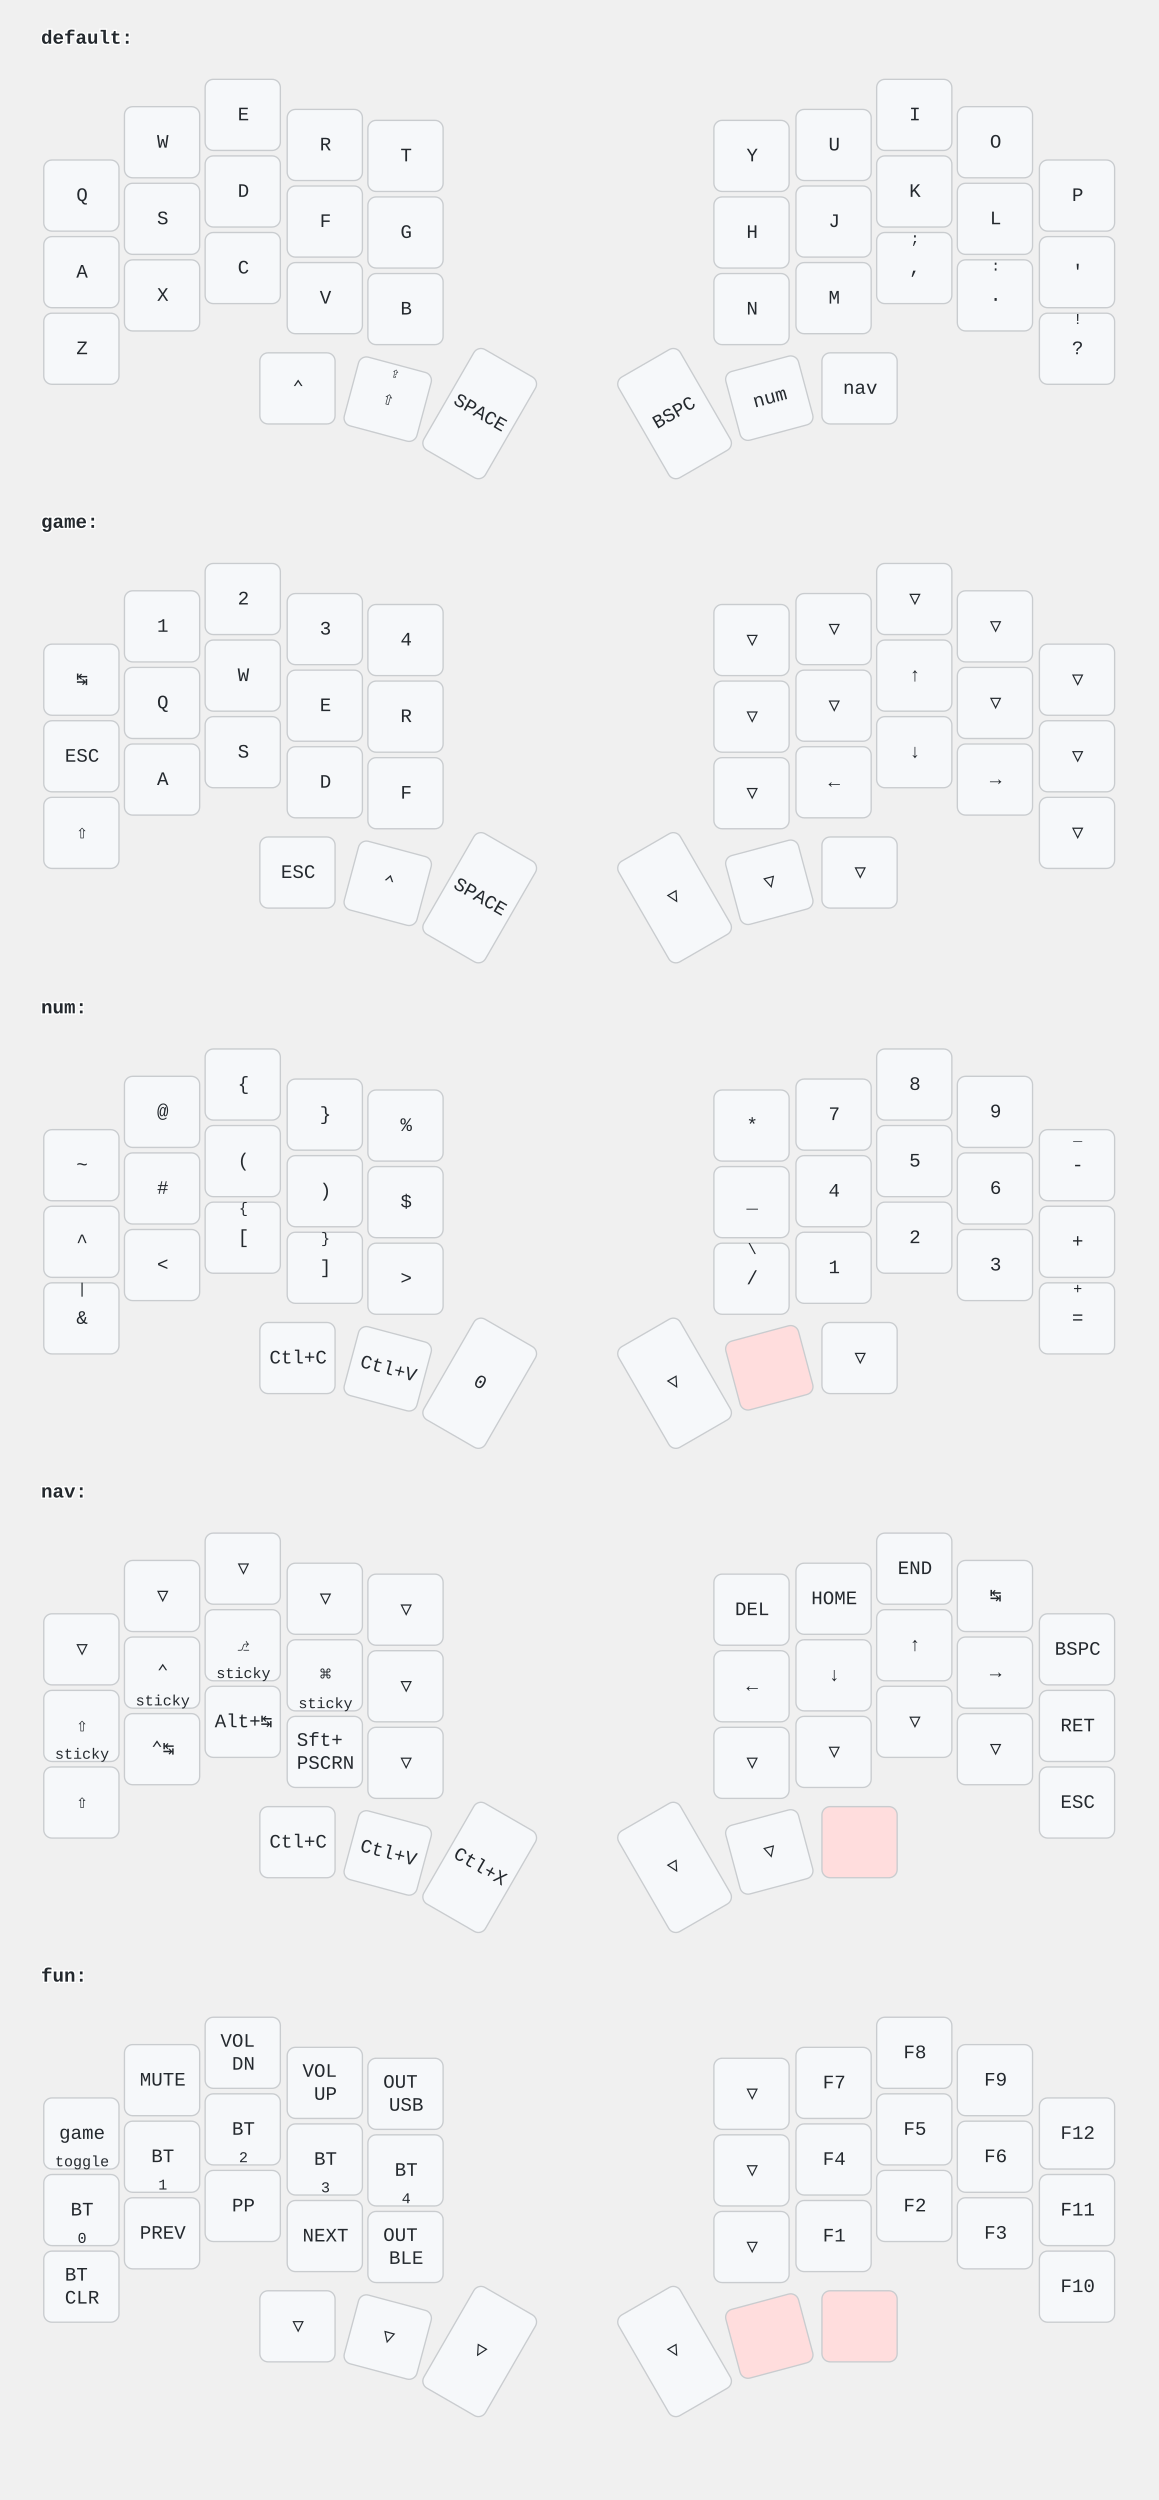
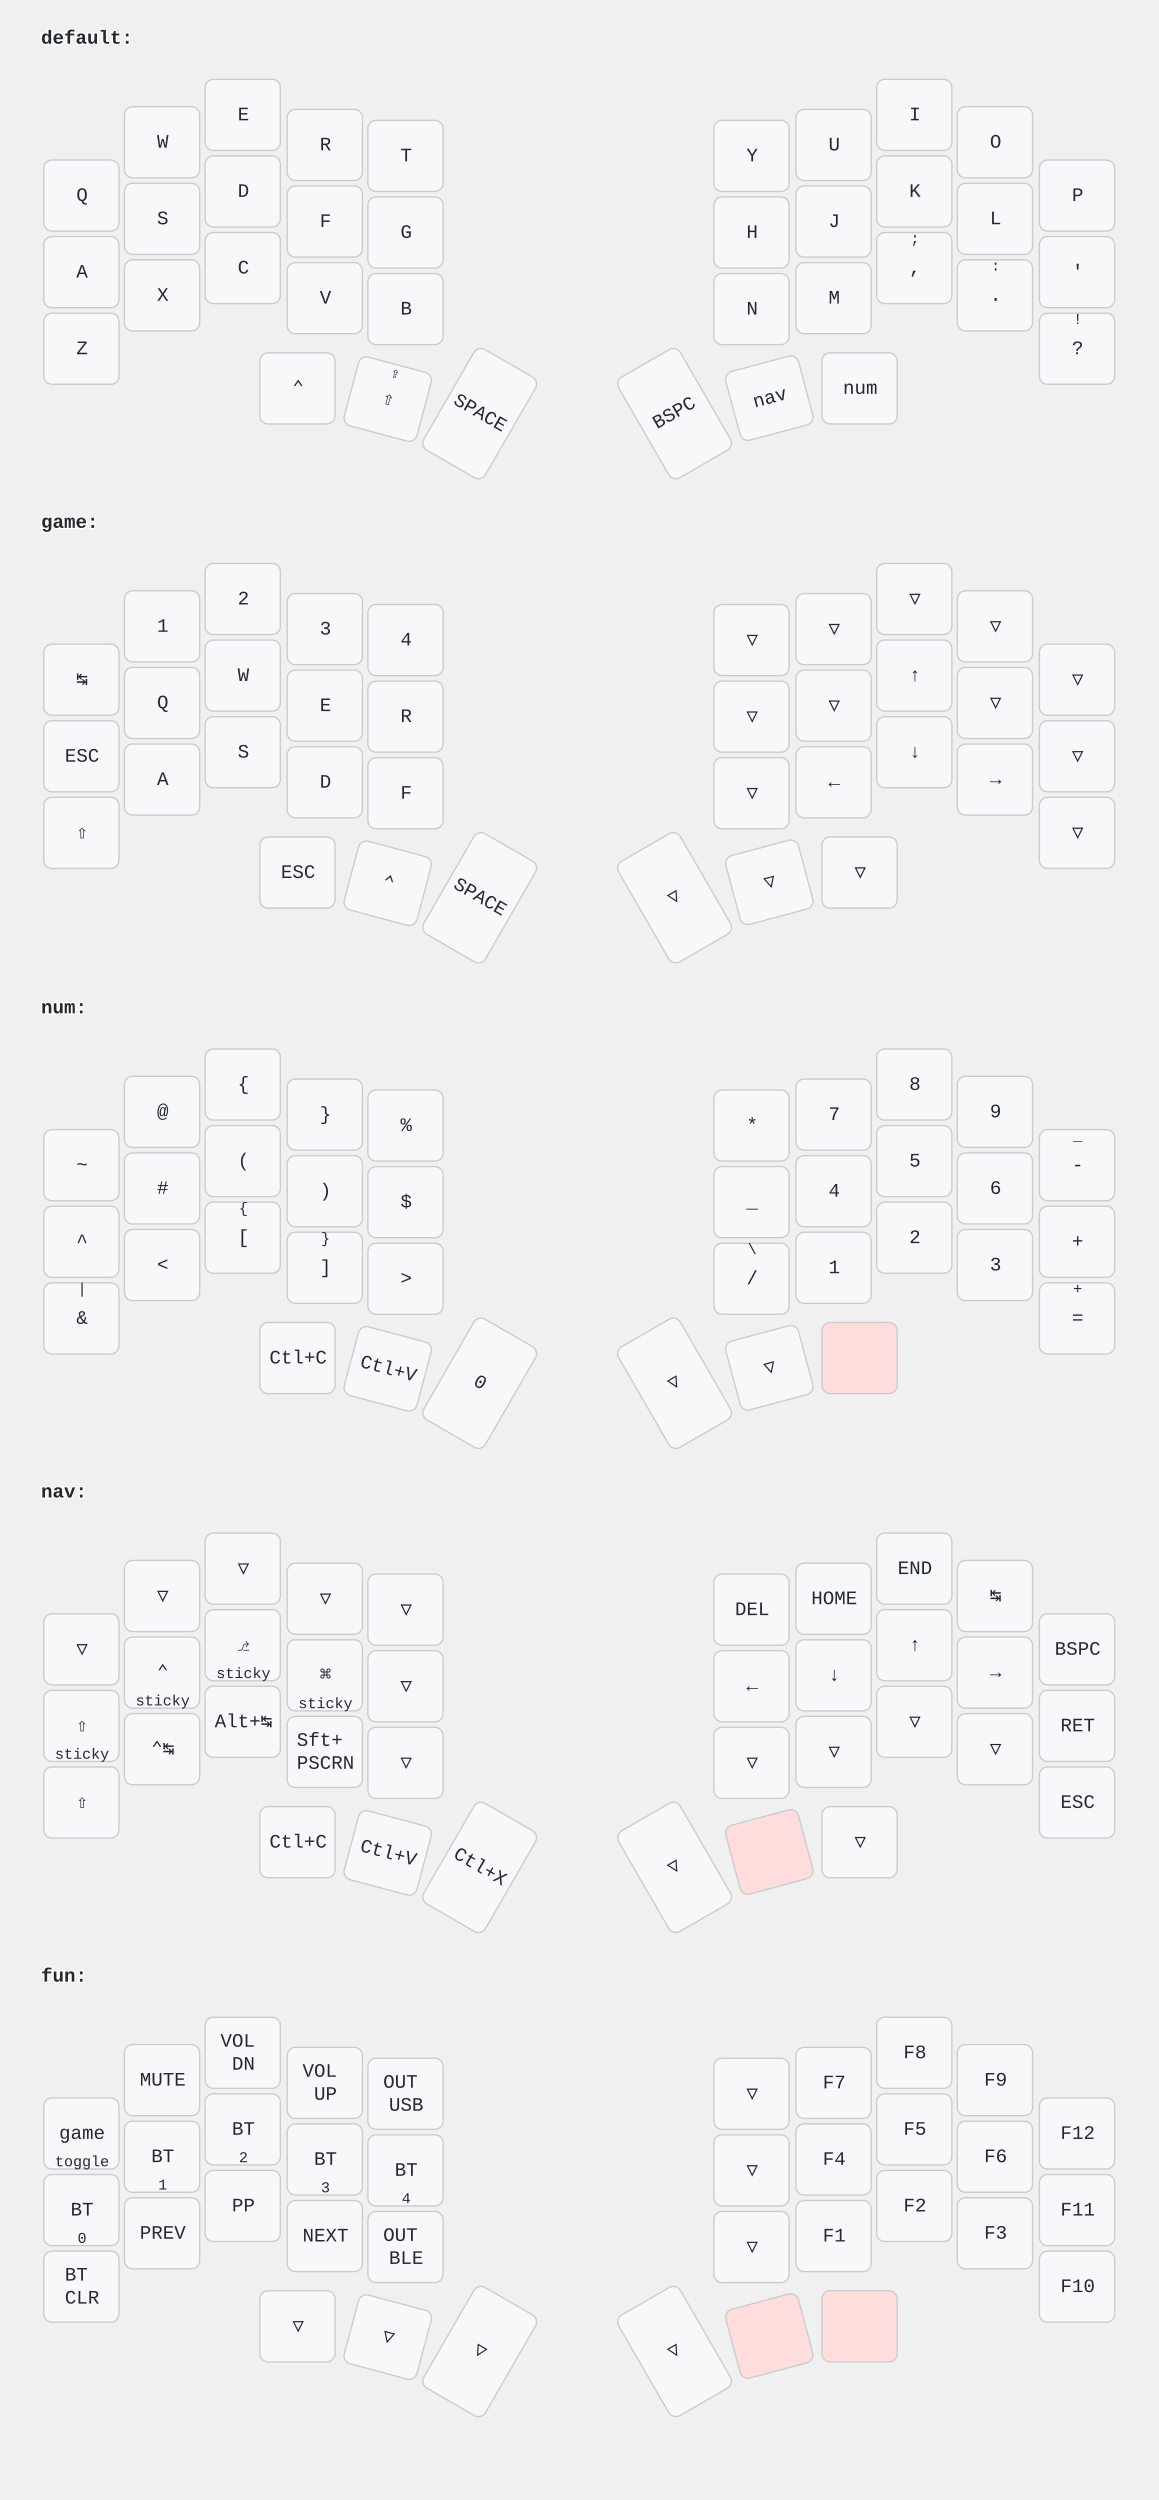
<svg xmlns="http://www.w3.org/2000/svg" width="847" height="1828" viewBox="0 0 847 1828" class="keymap">
  <style>/* font and background color specifications */
svg {
    font-family: SFMono-Regular,Consolas,Liberation Mono,Menlo,monospace;
    font-size: 14px;
    font-kerning: normal;
    text-rendering: optimizeLegibility;
    fill: #24292e;
}

/* default key styling */
rect {
    fill: #f6f8fa;
    stroke: #c9cccf;
    stroke-width: 1;
}

/* color accent for combo boxes */
rect.combo {
    fill: #cdf;
}

/* color accent for held keys */
rect.held, rect.combo.held {
    fill: #fdd;
}

/* color accent for ghost (optional) keys */
rect.ghost, rect.combo.ghost {
    fill: #ddd;
}

text {
    text-anchor: middle;
    dominant-baseline: middle;
}

/* styling for layer labels */
text.label {
    font-weight: bold;
    text-anchor: start;
    stroke: white;
    stroke-width: 2;
    paint-order: stroke;
}

/* styling for combo tap, and key hold/shifted label text */
text.combo, text.hold, text.shifted {
    font-size: 11px;
}

text.hold {
    text-anchor: middle;
    dominant-baseline: auto;
}

text.shifted {
    text-anchor: middle;
    dominant-baseline: hanging;
}

/* styling for hold/shifted label text in combo box */
text.combo.hold, text.combo.shifted {
    font-size: 8px;
}

/* styling for combo dendrons */
path {
    stroke-width: 1;
    stroke: gray;
    fill: none;
}
</style>
  <g transform="translate(30, 0)" class="layer-default">
    <text x="0" y="28" class="label" id="default">default:</text>
    <g transform="translate(0, 56)">
      <g transform="translate(30, 87)" class="key keypos-0">
        <rect rx="6" ry="6" x="-28" y="-26" width="55" height="52" class="key" />
        <text x="0" y="0" class="key tap">Q</text>
      </g>
      <g transform="translate(89, 48)" class="key keypos-1">
        <rect rx="6" ry="6" x="-28" y="-26" width="55" height="52" class="key" />
        <text x="0" y="0" class="key tap">W</text>
      </g>
      <g transform="translate(148, 28)" class="key keypos-2">
        <rect rx="6" ry="6" x="-28" y="-26" width="55" height="52" class="key" />
        <text x="0" y="0" class="key tap">E</text>
      </g>
      <g transform="translate(208, 50)" class="key keypos-3">
        <rect rx="6" ry="6" x="-28" y="-26" width="55" height="52" class="key" />
        <text x="0" y="0" class="key tap">R</text>
      </g>
      <g transform="translate(267, 58)" class="key keypos-4">
        <rect rx="6" ry="6" x="-28" y="-26" width="55" height="52" class="key" />
        <text x="0" y="0" class="key tap">T</text>
      </g>
      <g transform="translate(520, 58)" class="key keypos-5">
        <rect rx="6" ry="6" x="-28" y="-26" width="55" height="52" class="key" />
        <text x="0" y="0" class="key tap">Y</text>
      </g>
      <g transform="translate(580, 50)" class="key keypos-6">
        <rect rx="6" ry="6" x="-28" y="-26" width="55" height="52" class="key" />
        <text x="0" y="0" class="key tap">U</text>
      </g>
      <g transform="translate(639, 28)" class="key keypos-7">
        <rect rx="6" ry="6" x="-28" y="-26" width="55" height="52" class="key" />
        <text x="0" y="0" class="key tap">I</text>
      </g>
      <g transform="translate(698, 48)" class="key keypos-8">
        <rect rx="6" ry="6" x="-28" y="-26" width="55" height="52" class="key" />
        <text x="0" y="0" class="key tap">O</text>
      </g>
      <g transform="translate(758, 87)" class="key keypos-9">
        <rect rx="6" ry="6" x="-28" y="-26" width="55" height="52" class="key" />
        <text x="0" y="0" class="key tap">P</text>
      </g>
      <g transform="translate(30, 143)" class="key keypos-10">
        <rect rx="6" ry="6" x="-28" y="-26" width="55" height="52" class="key" />
        <text x="0" y="0" class="key tap">A</text>
      </g>
      <g transform="translate(89, 104)" class="key keypos-11">
        <rect rx="6" ry="6" x="-28" y="-26" width="55" height="52" class="key" />
        <text x="0" y="0" class="key tap">S</text>
      </g>
      <g transform="translate(148, 84)" class="key keypos-12">
        <rect rx="6" ry="6" x="-28" y="-26" width="55" height="52" class="key" />
        <text x="0" y="0" class="key tap">D</text>
      </g>
      <g transform="translate(208, 106)" class="key keypos-13">
        <rect rx="6" ry="6" x="-28" y="-26" width="55" height="52" class="key" />
        <text x="0" y="0" class="key tap">F</text>
      </g>
      <g transform="translate(267, 114)" class="key keypos-14">
        <rect rx="6" ry="6" x="-28" y="-26" width="55" height="52" class="key" />
        <text x="0" y="0" class="key tap">G</text>
      </g>
      <g transform="translate(520, 114)" class="key keypos-15">
        <rect rx="6" ry="6" x="-28" y="-26" width="55" height="52" class="key" />
        <text x="0" y="0" class="key tap">H</text>
      </g>
      <g transform="translate(580, 106)" class="key keypos-16">
        <rect rx="6" ry="6" x="-28" y="-26" width="55" height="52" class="key" />
        <text x="0" y="0" class="key tap">J</text>
      </g>
      <g transform="translate(639, 84)" class="key keypos-17">
        <rect rx="6" ry="6" x="-28" y="-26" width="55" height="52" class="key" />
        <text x="0" y="0" class="key tap">K</text>
      </g>
      <g transform="translate(698, 104)" class="key keypos-18">
        <rect rx="6" ry="6" x="-28" y="-26" width="55" height="52" class="key" />
        <text x="0" y="0" class="key tap">L</text>
      </g>
      <g transform="translate(758, 143)" class="key keypos-19">
        <rect rx="6" ry="6" x="-28" y="-26" width="55" height="52" class="key" />
        <text x="0" y="0" class="key tap">'</text>
      </g>
      <g transform="translate(30, 199)" class="key keypos-20">
        <rect rx="6" ry="6" x="-28" y="-26" width="55" height="52" class="key" />
        <text x="0" y="0" class="key tap">Z</text>
      </g>
      <g transform="translate(89, 160)" class="key keypos-21">
        <rect rx="6" ry="6" x="-28" y="-26" width="55" height="52" class="key" />
        <text x="0" y="0" class="key tap">X</text>
      </g>
      <g transform="translate(148, 140)" class="key keypos-22">
        <rect rx="6" ry="6" x="-28" y="-26" width="55" height="52" class="key" />
        <text x="0" y="0" class="key tap">C</text>
      </g>
      <g transform="translate(208, 162)" class="key keypos-23">
        <rect rx="6" ry="6" x="-28" y="-26" width="55" height="52" class="key" />
        <text x="0" y="0" class="key tap">V</text>
      </g>
      <g transform="translate(267, 170)" class="key keypos-24">
        <rect rx="6" ry="6" x="-28" y="-26" width="55" height="52" class="key" />
        <text x="0" y="0" class="key tap">B</text>
      </g>
      <g transform="translate(520, 170)" class="key keypos-25">
        <rect rx="6" ry="6" x="-28" y="-26" width="55" height="52" class="key" />
        <text x="0" y="0" class="key tap">N</text>
      </g>
      <g transform="translate(580, 162)" class="key keypos-26">
        <rect rx="6" ry="6" x="-28" y="-26" width="55" height="52" class="key" />
        <text x="0" y="0" class="key tap">M</text>
      </g>
      <g transform="translate(639, 140)" class="key keypos-27">
        <rect rx="6" ry="6" x="-28" y="-26" width="55" height="52" class="key" />
        <text x="0" y="0" class="key tap">,</text>
        <text x="0" y="-24" class="key shifted">;</text>
      </g>
      <g transform="translate(698, 160)" class="key keypos-28">
        <rect rx="6" ry="6" x="-28" y="-26" width="55" height="52" class="key" />
        <text x="0" y="0" class="key tap">.</text>
        <text x="0" y="-24" class="key shifted">:</text>
      </g>
      <g transform="translate(758, 199)" class="key keypos-29">
        <rect rx="6" ry="6" x="-28" y="-26" width="55" height="52" class="key" />
        <text x="0" y="0" class="key tap">?</text>
        <text x="0" y="-24" class="key shifted">!</text>
      </g>
      <g transform="translate(188, 228)" class="key keypos-30">
        <rect rx="6" ry="6" x="-28" y="-26" width="55" height="52" class="key" />
        <text x="0" y="0" class="key tap">⌃</text>
      </g>
      <g transform="translate(254, 236) rotate(15.0)" class="key keypos-31">
        <rect rx="6" ry="6" x="-28" y="-26" width="55" height="52" class="key" />
        <text x="0" y="0" class="key tap">⇧</text>
        <text x="0" y="-24" class="key shifted">⇪</text>
      </g>
      <g transform="translate(321, 246) rotate(30.0)" class="key keypos-32">
        <rect rx="6" ry="6" x="-26" y="-42" width="52" height="85" class="key" />
        <text x="0" y="0" class="key tap">SPACE</text>
      </g>
      <g transform="translate(463, 246) rotate(-30.0)" class="key keypos-33">
        <rect rx="6" ry="6" x="-26" y="-42" width="52" height="85" class="key" />
        <text x="0" y="0" class="key tap">BSPC</text>
      </g>
      <g transform="translate(533, 235) rotate(-15.0)" class="key keypos-34">
        <rect rx="6" ry="6" x="-28" y="-26" width="55" height="52" class="key" />
+         <a href="#nav">
+           <text x="0" y="0" class="key tap layer-activator">nav</text>
+         </a>
+       </g>
+       <g transform="translate(599, 228)" class="key keypos-35">
+         <rect rx="6" ry="6" x="-28" y="-26" width="55" height="52" class="key" />
        <a href="#num">
          <text x="0" y="0" class="key tap layer-activator">num</text>
-         </a>
-       </g>
-       <g transform="translate(599, 228)" class="key keypos-35">
-         <rect rx="6" ry="6" x="-28" y="-26" width="55" height="52" class="key" />
-         <a href="#nav">
-           <text x="0" y="0" class="key tap layer-activator">nav</text>
        </a>
      </g>
    </g>
  </g>
  <g transform="translate(30, 354)" class="layer-game">
    <text x="0" y="28" class="label" id="game">game:</text>
    <g transform="translate(0, 56)">
      <g transform="translate(30, 87)" class="key keypos-0">
        <rect rx="6" ry="6" x="-28" y="-26" width="55" height="52" class="key" />
        <text x="0" y="0" class="key tap">↹</text>
      </g>
      <g transform="translate(89, 48)" class="key keypos-1">
        <rect rx="6" ry="6" x="-28" y="-26" width="55" height="52" class="key" />
        <text x="0" y="0" class="key tap">1</text>
      </g>
      <g transform="translate(148, 28)" class="key keypos-2">
        <rect rx="6" ry="6" x="-28" y="-26" width="55" height="52" class="key" />
        <text x="0" y="0" class="key tap">2</text>
      </g>
      <g transform="translate(208, 50)" class="key keypos-3">
        <rect rx="6" ry="6" x="-28" y="-26" width="55" height="52" class="key" />
        <text x="0" y="0" class="key tap">3</text>
      </g>
      <g transform="translate(267, 58)" class="key keypos-4">
        <rect rx="6" ry="6" x="-28" y="-26" width="55" height="52" class="key" />
        <text x="0" y="0" class="key tap">4</text>
      </g>
      <g transform="translate(520, 58)" class="key trans keypos-5">
        <rect rx="6" ry="6" x="-28" y="-26" width="55" height="52" class="key trans" />
        <text x="0" y="0" class="key trans tap">▽</text>
      </g>
      <g transform="translate(580, 50)" class="key trans keypos-6">
        <rect rx="6" ry="6" x="-28" y="-26" width="55" height="52" class="key trans" />
        <text x="0" y="0" class="key trans tap">▽</text>
      </g>
      <g transform="translate(639, 28)" class="key trans keypos-7">
        <rect rx="6" ry="6" x="-28" y="-26" width="55" height="52" class="key trans" />
        <text x="0" y="0" class="key trans tap">▽</text>
      </g>
      <g transform="translate(698, 48)" class="key trans keypos-8">
        <rect rx="6" ry="6" x="-28" y="-26" width="55" height="52" class="key trans" />
        <text x="0" y="0" class="key trans tap">▽</text>
      </g>
      <g transform="translate(758, 87)" class="key trans keypos-9">
        <rect rx="6" ry="6" x="-28" y="-26" width="55" height="52" class="key trans" />
        <text x="0" y="0" class="key trans tap">▽</text>
      </g>
      <g transform="translate(30, 143)" class="key keypos-10">
        <rect rx="6" ry="6" x="-28" y="-26" width="55" height="52" class="key" />
        <text x="0" y="0" class="key tap">ESC</text>
      </g>
      <g transform="translate(89, 104)" class="key keypos-11">
        <rect rx="6" ry="6" x="-28" y="-26" width="55" height="52" class="key" />
        <text x="0" y="0" class="key tap">Q</text>
      </g>
      <g transform="translate(148, 84)" class="key keypos-12">
        <rect rx="6" ry="6" x="-28" y="-26" width="55" height="52" class="key" />
        <text x="0" y="0" class="key tap">W</text>
      </g>
      <g transform="translate(208, 106)" class="key keypos-13">
        <rect rx="6" ry="6" x="-28" y="-26" width="55" height="52" class="key" />
        <text x="0" y="0" class="key tap">E</text>
      </g>
      <g transform="translate(267, 114)" class="key keypos-14">
        <rect rx="6" ry="6" x="-28" y="-26" width="55" height="52" class="key" />
        <text x="0" y="0" class="key tap">R</text>
      </g>
      <g transform="translate(520, 114)" class="key trans keypos-15">
        <rect rx="6" ry="6" x="-28" y="-26" width="55" height="52" class="key trans" />
        <text x="0" y="0" class="key trans tap">▽</text>
      </g>
      <g transform="translate(580, 106)" class="key trans keypos-16">
        <rect rx="6" ry="6" x="-28" y="-26" width="55" height="52" class="key trans" />
        <text x="0" y="0" class="key trans tap">▽</text>
      </g>
      <g transform="translate(639, 84)" class="key keypos-17">
        <rect rx="6" ry="6" x="-28" y="-26" width="55" height="52" class="key" />
        <text x="0" y="0" class="key tap">↑</text>
      </g>
      <g transform="translate(698, 104)" class="key trans keypos-18">
        <rect rx="6" ry="6" x="-28" y="-26" width="55" height="52" class="key trans" />
        <text x="0" y="0" class="key trans tap">▽</text>
      </g>
      <g transform="translate(758, 143)" class="key trans keypos-19">
        <rect rx="6" ry="6" x="-28" y="-26" width="55" height="52" class="key trans" />
        <text x="0" y="0" class="key trans tap">▽</text>
      </g>
      <g transform="translate(30, 199)" class="key keypos-20">
        <rect rx="6" ry="6" x="-28" y="-26" width="55" height="52" class="key" />
        <text x="0" y="0" class="key tap">⇧</text>
      </g>
      <g transform="translate(89, 160)" class="key keypos-21">
        <rect rx="6" ry="6" x="-28" y="-26" width="55" height="52" class="key" />
        <text x="0" y="0" class="key tap">A</text>
      </g>
      <g transform="translate(148, 140)" class="key keypos-22">
        <rect rx="6" ry="6" x="-28" y="-26" width="55" height="52" class="key" />
        <text x="0" y="0" class="key tap">S</text>
      </g>
      <g transform="translate(208, 162)" class="key keypos-23">
        <rect rx="6" ry="6" x="-28" y="-26" width="55" height="52" class="key" />
        <text x="0" y="0" class="key tap">D</text>
      </g>
      <g transform="translate(267, 170)" class="key keypos-24">
        <rect rx="6" ry="6" x="-28" y="-26" width="55" height="52" class="key" />
        <text x="0" y="0" class="key tap">F</text>
      </g>
      <g transform="translate(520, 170)" class="key trans keypos-25">
        <rect rx="6" ry="6" x="-28" y="-26" width="55" height="52" class="key trans" />
        <text x="0" y="0" class="key trans tap">▽</text>
      </g>
      <g transform="translate(580, 162)" class="key keypos-26">
        <rect rx="6" ry="6" x="-28" y="-26" width="55" height="52" class="key" />
        <text x="0" y="0" class="key tap">←</text>
      </g>
      <g transform="translate(639, 140)" class="key keypos-27">
        <rect rx="6" ry="6" x="-28" y="-26" width="55" height="52" class="key" />
        <text x="0" y="0" class="key tap">↓</text>
      </g>
      <g transform="translate(698, 160)" class="key keypos-28">
        <rect rx="6" ry="6" x="-28" y="-26" width="55" height="52" class="key" />
        <text x="0" y="0" class="key tap">→</text>
      </g>
      <g transform="translate(758, 199)" class="key trans keypos-29">
        <rect rx="6" ry="6" x="-28" y="-26" width="55" height="52" class="key trans" />
        <text x="0" y="0" class="key trans tap">▽</text>
      </g>
      <g transform="translate(188, 228)" class="key keypos-30">
        <rect rx="6" ry="6" x="-28" y="-26" width="55" height="52" class="key" />
        <text x="0" y="0" class="key tap">ESC</text>
      </g>
      <g transform="translate(254, 236) rotate(15.0)" class="key keypos-31">
        <rect rx="6" ry="6" x="-28" y="-26" width="55" height="52" class="key" />
        <text x="0" y="0" class="key tap">⌃</text>
      </g>
      <g transform="translate(321, 246) rotate(30.0)" class="key keypos-32">
        <rect rx="6" ry="6" x="-26" y="-42" width="52" height="85" class="key" />
        <text x="0" y="0" class="key tap">SPACE</text>
      </g>
      <g transform="translate(463, 246) rotate(-30.0)" class="key trans keypos-33">
        <rect rx="6" ry="6" x="-26" y="-42" width="52" height="85" class="key trans" />
        <text x="0" y="0" class="key trans tap">▽</text>
      </g>
      <g transform="translate(533, 235) rotate(-15.0)" class="key trans keypos-34">
        <rect rx="6" ry="6" x="-28" y="-26" width="55" height="52" class="key trans" />
        <text x="0" y="0" class="key trans tap">▽</text>
      </g>
      <g transform="translate(599, 228)" class="key trans keypos-35">
        <rect rx="6" ry="6" x="-28" y="-26" width="55" height="52" class="key trans" />
        <text x="0" y="0" class="key trans tap">▽</text>
      </g>
    </g>
  </g>
  <g transform="translate(30, 709)" class="layer-num">
    <text x="0" y="28" class="label" id="num">num:</text>
    <g transform="translate(0, 56)">
      <g transform="translate(30, 87)" class="key keypos-0">
        <rect rx="6" ry="6" x="-28" y="-26" width="55" height="52" class="key" />
        <text x="0" y="0" class="key tap">~</text>
      </g>
      <g transform="translate(89, 48)" class="key keypos-1">
        <rect rx="6" ry="6" x="-28" y="-26" width="55" height="52" class="key" />
        <text x="0" y="0" class="key tap">@</text>
      </g>
      <g transform="translate(148, 28)" class="key keypos-2">
        <rect rx="6" ry="6" x="-28" y="-26" width="55" height="52" class="key" />
        <text x="0" y="0" class="key tap">{</text>
      </g>
      <g transform="translate(208, 50)" class="key keypos-3">
        <rect rx="6" ry="6" x="-28" y="-26" width="55" height="52" class="key" />
        <text x="0" y="0" class="key tap">}</text>
      </g>
      <g transform="translate(267, 58)" class="key keypos-4">
        <rect rx="6" ry="6" x="-28" y="-26" width="55" height="52" class="key" />
        <text x="0" y="0" class="key tap">%</text>
      </g>
      <g transform="translate(520, 58)" class="key keypos-5">
        <rect rx="6" ry="6" x="-28" y="-26" width="55" height="52" class="key" />
        <text x="0" y="0" class="key tap">*</text>
      </g>
      <g transform="translate(580, 50)" class="key keypos-6">
        <rect rx="6" ry="6" x="-28" y="-26" width="55" height="52" class="key" />
        <text x="0" y="0" class="key tap">7</text>
      </g>
      <g transform="translate(639, 28)" class="key keypos-7">
        <rect rx="6" ry="6" x="-28" y="-26" width="55" height="52" class="key" />
        <text x="0" y="0" class="key tap">8</text>
      </g>
      <g transform="translate(698, 48)" class="key keypos-8">
        <rect rx="6" ry="6" x="-28" y="-26" width="55" height="52" class="key" />
        <text x="0" y="0" class="key tap">9</text>
      </g>
      <g transform="translate(758, 87)" class="key keypos-9">
        <rect rx="6" ry="6" x="-28" y="-26" width="55" height="52" class="key" />
        <text x="0" y="0" class="key tap">-</text>
        <text x="0" y="-24" class="key shifted">_</text>
      </g>
      <g transform="translate(30, 143)" class="key keypos-10">
        <rect rx="6" ry="6" x="-28" y="-26" width="55" height="52" class="key" />
        <text x="0" y="0" class="key tap">^</text>
      </g>
      <g transform="translate(89, 104)" class="key keypos-11">
        <rect rx="6" ry="6" x="-28" y="-26" width="55" height="52" class="key" />
        <text x="0" y="0" class="key tap">#</text>
      </g>
      <g transform="translate(148, 84)" class="key keypos-12">
        <rect rx="6" ry="6" x="-28" y="-26" width="55" height="52" class="key" />
        <text x="0" y="0" class="key tap">(</text>
      </g>
      <g transform="translate(208, 106)" class="key keypos-13">
        <rect rx="6" ry="6" x="-28" y="-26" width="55" height="52" class="key" />
        <text x="0" y="0" class="key tap">)</text>
      </g>
      <g transform="translate(267, 114)" class="key keypos-14">
        <rect rx="6" ry="6" x="-28" y="-26" width="55" height="52" class="key" />
        <text x="0" y="0" class="key tap">$</text>
      </g>
      <g transform="translate(520, 114)" class="key keypos-15">
        <rect rx="6" ry="6" x="-28" y="-26" width="55" height="52" class="key" />
        <text x="0" y="0" class="key tap">_</text>
      </g>
      <g transform="translate(580, 106)" class="key keypos-16">
        <rect rx="6" ry="6" x="-28" y="-26" width="55" height="52" class="key" />
        <text x="0" y="0" class="key tap">4</text>
      </g>
      <g transform="translate(639, 84)" class="key keypos-17">
        <rect rx="6" ry="6" x="-28" y="-26" width="55" height="52" class="key" />
        <text x="0" y="0" class="key tap">5</text>
      </g>
      <g transform="translate(698, 104)" class="key keypos-18">
        <rect rx="6" ry="6" x="-28" y="-26" width="55" height="52" class="key" />
        <text x="0" y="0" class="key tap">6</text>
      </g>
      <g transform="translate(758, 143)" class="key keypos-19">
        <rect rx="6" ry="6" x="-28" y="-26" width="55" height="52" class="key" />
        <text x="0" y="0" class="key tap">+</text>
      </g>
      <g transform="translate(30, 199)" class="key keypos-20">
        <rect rx="6" ry="6" x="-28" y="-26" width="55" height="52" class="key" />
        <text x="0" y="0" class="key tap">&amp;</text>
        <text x="0" y="-24" class="key shifted">|</text>
      </g>
      <g transform="translate(89, 160)" class="key keypos-21">
        <rect rx="6" ry="6" x="-28" y="-26" width="55" height="52" class="key" />
        <text x="0" y="0" class="key tap">&lt;</text>
      </g>
      <g transform="translate(148, 140)" class="key keypos-22">
        <rect rx="6" ry="6" x="-28" y="-26" width="55" height="52" class="key" />
        <text x="0" y="0" class="key tap">[</text>
        <text x="0" y="-24" class="key shifted">{</text>
      </g>
      <g transform="translate(208, 162)" class="key keypos-23">
        <rect rx="6" ry="6" x="-28" y="-26" width="55" height="52" class="key" />
        <text x="0" y="0" class="key tap">]</text>
        <text x="0" y="-24" class="key shifted">}</text>
      </g>
      <g transform="translate(267, 170)" class="key keypos-24">
        <rect rx="6" ry="6" x="-28" y="-26" width="55" height="52" class="key" />
        <text x="0" y="0" class="key tap">&gt;</text>
      </g>
      <g transform="translate(520, 170)" class="key keypos-25">
        <rect rx="6" ry="6" x="-28" y="-26" width="55" height="52" class="key" />
        <text x="0" y="0" class="key tap">/</text>
        <text x="0" y="-24" class="key shifted">\</text>
      </g>
      <g transform="translate(580, 162)" class="key keypos-26">
        <rect rx="6" ry="6" x="-28" y="-26" width="55" height="52" class="key" />
        <text x="0" y="0" class="key tap">1</text>
      </g>
      <g transform="translate(639, 140)" class="key keypos-27">
        <rect rx="6" ry="6" x="-28" y="-26" width="55" height="52" class="key" />
        <text x="0" y="0" class="key tap">2</text>
      </g>
      <g transform="translate(698, 160)" class="key keypos-28">
        <rect rx="6" ry="6" x="-28" y="-26" width="55" height="52" class="key" />
        <text x="0" y="0" class="key tap">3</text>
      </g>
      <g transform="translate(758, 199)" class="key keypos-29">
        <rect rx="6" ry="6" x="-28" y="-26" width="55" height="52" class="key" />
        <text x="0" y="0" class="key tap">=</text>
        <text x="0" y="-24" class="key shifted">+</text>
      </g>
      <g transform="translate(188, 228)" class="key keypos-30">
        <rect rx="6" ry="6" x="-28" y="-26" width="55" height="52" class="key" />
        <text x="0" y="0" class="key tap">Ctl+C</text>
      </g>
      <g transform="translate(254, 236) rotate(15.0)" class="key keypos-31">
        <rect rx="6" ry="6" x="-28" y="-26" width="55" height="52" class="key" />
        <text x="0" y="0" class="key tap">Ctl+V</text>
      </g>
      <g transform="translate(321, 246) rotate(30.0)" class="key keypos-32">
        <rect rx="6" ry="6" x="-26" y="-42" width="52" height="85" class="key" />
        <text x="0" y="0" class="key tap">0</text>
      </g>
      <g transform="translate(463, 246) rotate(-30.0)" class="key trans keypos-33">
        <rect rx="6" ry="6" x="-26" y="-42" width="52" height="85" class="key trans" />
        <text x="0" y="0" class="key trans tap">▽</text>
      </g>
-       <g transform="translate(533, 235) rotate(-15.0)" class="key held keypos-34">
+       <g transform="translate(533, 235) rotate(-15.0)" class="key trans keypos-34">
+         <rect rx="6" ry="6" x="-28" y="-26" width="55" height="52" class="key trans" />
+         <text x="0" y="0" class="key trans tap">▽</text>
+       </g>
+       <g transform="translate(599, 228)" class="key held keypos-35">
        <rect rx="6" ry="6" x="-28" y="-26" width="55" height="52" class="key held" />
-       </g>
-       <g transform="translate(599, 228)" class="key trans keypos-35">
-         <rect rx="6" ry="6" x="-28" y="-26" width="55" height="52" class="key trans" />
-         <text x="0" y="0" class="key trans tap">▽</text>
      </g>
    </g>
  </g>
  <g transform="translate(30, 1063)" class="layer-nav">
    <text x="0" y="28" class="label" id="nav">nav:</text>
    <g transform="translate(0, 56)">
      <g transform="translate(30, 87)" class="key trans keypos-0">
        <rect rx="6" ry="6" x="-28" y="-26" width="55" height="52" class="key trans" />
        <text x="0" y="0" class="key trans tap">▽</text>
      </g>
      <g transform="translate(89, 48)" class="key trans keypos-1">
        <rect rx="6" ry="6" x="-28" y="-26" width="55" height="52" class="key trans" />
        <text x="0" y="0" class="key trans tap">▽</text>
      </g>
      <g transform="translate(148, 28)" class="key trans keypos-2">
        <rect rx="6" ry="6" x="-28" y="-26" width="55" height="52" class="key trans" />
        <text x="0" y="0" class="key trans tap">▽</text>
      </g>
      <g transform="translate(208, 50)" class="key trans keypos-3">
        <rect rx="6" ry="6" x="-28" y="-26" width="55" height="52" class="key trans" />
        <text x="0" y="0" class="key trans tap">▽</text>
      </g>
      <g transform="translate(267, 58)" class="key trans keypos-4">
        <rect rx="6" ry="6" x="-28" y="-26" width="55" height="52" class="key trans" />
        <text x="0" y="0" class="key trans tap">▽</text>
      </g>
      <g transform="translate(520, 58)" class="key keypos-5">
        <rect rx="6" ry="6" x="-28" y="-26" width="55" height="52" class="key" />
        <text x="0" y="0" class="key tap">DEL</text>
      </g>
      <g transform="translate(580, 50)" class="key keypos-6">
        <rect rx="6" ry="6" x="-28" y="-26" width="55" height="52" class="key" />
        <text x="0" y="0" class="key tap">HOME</text>
      </g>
      <g transform="translate(639, 28)" class="key keypos-7">
        <rect rx="6" ry="6" x="-28" y="-26" width="55" height="52" class="key" />
        <text x="0" y="0" class="key tap">END</text>
      </g>
      <g transform="translate(698, 48)" class="key keypos-8">
        <rect rx="6" ry="6" x="-28" y="-26" width="55" height="52" class="key" />
        <text x="0" y="0" class="key tap">↹</text>
      </g>
      <g transform="translate(758, 87)" class="key keypos-9">
        <rect rx="6" ry="6" x="-28" y="-26" width="55" height="52" class="key" />
        <text x="0" y="0" class="key tap">BSPC</text>
      </g>
      <g transform="translate(30, 143)" class="key keypos-10">
        <rect rx="6" ry="6" x="-28" y="-26" width="55" height="52" class="key" />
        <text x="0" y="0" class="key tap">⇧</text>
        <text x="0" y="24" class="key hold">sticky</text>
      </g>
      <g transform="translate(89, 104)" class="key keypos-11">
        <rect rx="6" ry="6" x="-28" y="-26" width="55" height="52" class="key" />
        <text x="0" y="0" class="key tap">⌃</text>
        <text x="0" y="24" class="key hold">sticky</text>
      </g>
      <g transform="translate(148, 84)" class="key keypos-12">
        <rect rx="6" ry="6" x="-28" y="-26" width="55" height="52" class="key" />
        <text x="0" y="0" class="key tap">⎇</text>
        <text x="0" y="24" class="key hold">sticky</text>
      </g>
      <g transform="translate(208, 106)" class="key keypos-13">
        <rect rx="6" ry="6" x="-28" y="-26" width="55" height="52" class="key" />
        <text x="0" y="0" class="key tap">⌘</text>
        <text x="0" y="24" class="key hold">sticky</text>
      </g>
      <g transform="translate(267, 114)" class="key trans keypos-14">
        <rect rx="6" ry="6" x="-28" y="-26" width="55" height="52" class="key trans" />
        <text x="0" y="0" class="key trans tap">▽</text>
      </g>
      <g transform="translate(520, 114)" class="key keypos-15">
        <rect rx="6" ry="6" x="-28" y="-26" width="55" height="52" class="key" />
        <text x="0" y="0" class="key tap">←</text>
      </g>
      <g transform="translate(580, 106)" class="key keypos-16">
        <rect rx="6" ry="6" x="-28" y="-26" width="55" height="52" class="key" />
        <text x="0" y="0" class="key tap">↓</text>
      </g>
      <g transform="translate(639, 84)" class="key keypos-17">
        <rect rx="6" ry="6" x="-28" y="-26" width="55" height="52" class="key" />
        <text x="0" y="0" class="key tap">↑</text>
      </g>
      <g transform="translate(698, 104)" class="key keypos-18">
        <rect rx="6" ry="6" x="-28" y="-26" width="55" height="52" class="key" />
        <text x="0" y="0" class="key tap">→</text>
      </g>
      <g transform="translate(758, 143)" class="key keypos-19">
        <rect rx="6" ry="6" x="-28" y="-26" width="55" height="52" class="key" />
        <text x="0" y="0" class="key tap">RET</text>
      </g>
      <g transform="translate(30, 199)" class="key keypos-20">
        <rect rx="6" ry="6" x="-28" y="-26" width="55" height="52" class="key" />
        <text x="0" y="0" class="key tap">⇧</text>
      </g>
      <g transform="translate(89, 160)" class="key keypos-21">
        <rect rx="6" ry="6" x="-28" y="-26" width="55" height="52" class="key" />
        <text x="0" y="0" class="key tap">⌃↹</text>
      </g>
      <g transform="translate(148, 140)" class="key keypos-22">
        <rect rx="6" ry="6" x="-28" y="-26" width="55" height="52" class="key" />
        <text x="0" y="0" class="key tap">Alt+↹</text>
      </g>
      <g transform="translate(208, 162)" class="key keypos-23">
        <rect rx="6" ry="6" x="-28" y="-26" width="55" height="52" class="key" />
        <text x="0" y="0" class="key tap">
          <tspan x="0" dy="-0.6em">Sft+</tspan>
          <tspan x="0" dy="1.2em">PSCRN</tspan>
        </text>
      </g>
      <g transform="translate(267, 170)" class="key trans keypos-24">
        <rect rx="6" ry="6" x="-28" y="-26" width="55" height="52" class="key trans" />
        <text x="0" y="0" class="key trans tap">▽</text>
      </g>
      <g transform="translate(520, 170)" class="key trans keypos-25">
        <rect rx="6" ry="6" x="-28" y="-26" width="55" height="52" class="key trans" />
        <text x="0" y="0" class="key trans tap">▽</text>
      </g>
      <g transform="translate(580, 162)" class="key trans keypos-26">
        <rect rx="6" ry="6" x="-28" y="-26" width="55" height="52" class="key trans" />
        <text x="0" y="0" class="key trans tap">▽</text>
      </g>
      <g transform="translate(639, 140)" class="key trans keypos-27">
        <rect rx="6" ry="6" x="-28" y="-26" width="55" height="52" class="key trans" />
        <text x="0" y="0" class="key trans tap">▽</text>
      </g>
      <g transform="translate(698, 160)" class="key trans keypos-28">
        <rect rx="6" ry="6" x="-28" y="-26" width="55" height="52" class="key trans" />
        <text x="0" y="0" class="key trans tap">▽</text>
      </g>
      <g transform="translate(758, 199)" class="key keypos-29">
        <rect rx="6" ry="6" x="-28" y="-26" width="55" height="52" class="key" />
        <text x="0" y="0" class="key tap">ESC</text>
      </g>
      <g transform="translate(188, 228)" class="key keypos-30">
        <rect rx="6" ry="6" x="-28" y="-26" width="55" height="52" class="key" />
        <text x="0" y="0" class="key tap">Ctl+C</text>
      </g>
      <g transform="translate(254, 236) rotate(15.0)" class="key keypos-31">
        <rect rx="6" ry="6" x="-28" y="-26" width="55" height="52" class="key" />
        <text x="0" y="0" class="key tap">Ctl+V</text>
      </g>
      <g transform="translate(321, 246) rotate(30.0)" class="key keypos-32">
        <rect rx="6" ry="6" x="-26" y="-42" width="52" height="85" class="key" />
        <text x="0" y="0" class="key tap">Ctl+X</text>
      </g>
      <g transform="translate(463, 246) rotate(-30.0)" class="key trans keypos-33">
        <rect rx="6" ry="6" x="-26" y="-42" width="52" height="85" class="key trans" />
        <text x="0" y="0" class="key trans tap">▽</text>
      </g>
-       <g transform="translate(533, 235) rotate(-15.0)" class="key trans keypos-34">
-         <rect rx="6" ry="6" x="-28" y="-26" width="55" height="52" class="key trans" />
-         <text x="0" y="0" class="key trans tap">▽</text>
-       </g>
-       <g transform="translate(599, 228)" class="key held keypos-35">
+       <g transform="translate(533, 235) rotate(-15.0)" class="key held keypos-34">
        <rect rx="6" ry="6" x="-28" y="-26" width="55" height="52" class="key held" />
+       </g>
+       <g transform="translate(599, 228)" class="key trans keypos-35">
+         <rect rx="6" ry="6" x="-28" y="-26" width="55" height="52" class="key trans" />
+         <text x="0" y="0" class="key trans tap">▽</text>
      </g>
    </g>
  </g>
  <g transform="translate(30, 1417)" class="layer-fun">
    <text x="0" y="28" class="label" id="fun">fun:</text>
    <g transform="translate(0, 56)">
      <g transform="translate(30, 87)" class="key keypos-0">
        <rect rx="6" ry="6" x="-28" y="-26" width="55" height="52" class="key" />
        <a href="#game">
          <text x="0" y="0" class="key tap layer-activator">game</text>
        </a>
        <text x="0" y="24" class="key hold">toggle</text>
      </g>
      <g transform="translate(89, 48)" class="key keypos-1">
        <rect rx="6" ry="6" x="-28" y="-26" width="55" height="52" class="key" />
        <text x="0" y="0" class="key tap">MUTE</text>
      </g>
      <g transform="translate(148, 28)" class="key keypos-2">
        <rect rx="6" ry="6" x="-28" y="-26" width="55" height="52" class="key" />
        <text x="0" y="0" class="key tap">
          <tspan x="0" dy="-0.6em">VOL</tspan>
          <tspan x="0" dy="1.2em">DN</tspan>
        </text>
      </g>
      <g transform="translate(208, 50)" class="key keypos-3">
        <rect rx="6" ry="6" x="-28" y="-26" width="55" height="52" class="key" />
        <text x="0" y="0" class="key tap">
          <tspan x="0" dy="-0.6em">VOL</tspan>
          <tspan x="0" dy="1.2em">UP</tspan>
        </text>
      </g>
      <g transform="translate(267, 58)" class="key keypos-4">
        <rect rx="6" ry="6" x="-28" y="-26" width="55" height="52" class="key" />
        <text x="0" y="0" class="key tap">
          <tspan x="0" dy="-0.6em">OUT</tspan>
          <tspan x="0" dy="1.2em">USB</tspan>
        </text>
      </g>
      <g transform="translate(520, 58)" class="key trans keypos-5">
        <rect rx="6" ry="6" x="-28" y="-26" width="55" height="52" class="key trans" />
        <text x="0" y="0" class="key trans tap">▽</text>
      </g>
      <g transform="translate(580, 50)" class="key keypos-6">
        <rect rx="6" ry="6" x="-28" y="-26" width="55" height="52" class="key" />
        <text x="0" y="0" class="key tap">F7</text>
      </g>
      <g transform="translate(639, 28)" class="key keypos-7">
        <rect rx="6" ry="6" x="-28" y="-26" width="55" height="52" class="key" />
        <text x="0" y="0" class="key tap">F8</text>
      </g>
      <g transform="translate(698, 48)" class="key keypos-8">
        <rect rx="6" ry="6" x="-28" y="-26" width="55" height="52" class="key" />
        <text x="0" y="0" class="key tap">F9</text>
      </g>
      <g transform="translate(758, 87)" class="key keypos-9">
        <rect rx="6" ry="6" x="-28" y="-26" width="55" height="52" class="key" />
        <text x="0" y="0" class="key tap">F12</text>
      </g>
      <g transform="translate(30, 143)" class="key keypos-10">
        <rect rx="6" ry="6" x="-28" y="-26" width="55" height="52" class="key" />
        <text x="0" y="0" class="key tap">BT</text>
        <text x="0" y="24" class="key hold">0</text>
      </g>
      <g transform="translate(89, 104)" class="key keypos-11">
        <rect rx="6" ry="6" x="-28" y="-26" width="55" height="52" class="key" />
        <text x="0" y="0" class="key tap">BT</text>
        <text x="0" y="24" class="key hold">1</text>
      </g>
      <g transform="translate(148, 84)" class="key keypos-12">
        <rect rx="6" ry="6" x="-28" y="-26" width="55" height="52" class="key" />
        <text x="0" y="0" class="key tap">BT</text>
        <text x="0" y="24" class="key hold">2</text>
      </g>
      <g transform="translate(208, 106)" class="key keypos-13">
        <rect rx="6" ry="6" x="-28" y="-26" width="55" height="52" class="key" />
        <text x="0" y="0" class="key tap">BT</text>
        <text x="0" y="24" class="key hold">3</text>
      </g>
      <g transform="translate(267, 114)" class="key keypos-14">
        <rect rx="6" ry="6" x="-28" y="-26" width="55" height="52" class="key" />
        <text x="0" y="0" class="key tap">BT</text>
        <text x="0" y="24" class="key hold">4</text>
      </g>
      <g transform="translate(520, 114)" class="key trans keypos-15">
        <rect rx="6" ry="6" x="-28" y="-26" width="55" height="52" class="key trans" />
        <text x="0" y="0" class="key trans tap">▽</text>
      </g>
      <g transform="translate(580, 106)" class="key keypos-16">
        <rect rx="6" ry="6" x="-28" y="-26" width="55" height="52" class="key" />
        <text x="0" y="0" class="key tap">F4</text>
      </g>
      <g transform="translate(639, 84)" class="key keypos-17">
        <rect rx="6" ry="6" x="-28" y="-26" width="55" height="52" class="key" />
        <text x="0" y="0" class="key tap">F5</text>
      </g>
      <g transform="translate(698, 104)" class="key keypos-18">
        <rect rx="6" ry="6" x="-28" y="-26" width="55" height="52" class="key" />
        <text x="0" y="0" class="key tap">F6</text>
      </g>
      <g transform="translate(758, 143)" class="key keypos-19">
        <rect rx="6" ry="6" x="-28" y="-26" width="55" height="52" class="key" />
        <text x="0" y="0" class="key tap">F11</text>
      </g>
      <g transform="translate(30, 199)" class="key keypos-20">
        <rect rx="6" ry="6" x="-28" y="-26" width="55" height="52" class="key" />
        <text x="0" y="0" class="key tap">
          <tspan x="0" dy="-0.6em">BT</tspan>
          <tspan x="0" dy="1.2em">CLR</tspan>
        </text>
      </g>
      <g transform="translate(89, 160)" class="key keypos-21">
        <rect rx="6" ry="6" x="-28" y="-26" width="55" height="52" class="key" />
        <text x="0" y="0" class="key tap">PREV</text>
      </g>
      <g transform="translate(148, 140)" class="key keypos-22">
        <rect rx="6" ry="6" x="-28" y="-26" width="55" height="52" class="key" />
        <text x="0" y="0" class="key tap">PP</text>
      </g>
      <g transform="translate(208, 162)" class="key keypos-23">
        <rect rx="6" ry="6" x="-28" y="-26" width="55" height="52" class="key" />
        <text x="0" y="0" class="key tap">NEXT</text>
      </g>
      <g transform="translate(267, 170)" class="key keypos-24">
        <rect rx="6" ry="6" x="-28" y="-26" width="55" height="52" class="key" />
        <text x="0" y="0" class="key tap">
          <tspan x="0" dy="-0.6em">OUT</tspan>
          <tspan x="0" dy="1.2em">BLE</tspan>
        </text>
      </g>
      <g transform="translate(520, 170)" class="key trans keypos-25">
        <rect rx="6" ry="6" x="-28" y="-26" width="55" height="52" class="key trans" />
        <text x="0" y="0" class="key trans tap">▽</text>
      </g>
      <g transform="translate(580, 162)" class="key keypos-26">
        <rect rx="6" ry="6" x="-28" y="-26" width="55" height="52" class="key" />
        <text x="0" y="0" class="key tap">F1</text>
      </g>
      <g transform="translate(639, 140)" class="key keypos-27">
        <rect rx="6" ry="6" x="-28" y="-26" width="55" height="52" class="key" />
        <text x="0" y="0" class="key tap">F2</text>
      </g>
      <g transform="translate(698, 160)" class="key keypos-28">
        <rect rx="6" ry="6" x="-28" y="-26" width="55" height="52" class="key" />
        <text x="0" y="0" class="key tap">F3</text>
      </g>
      <g transform="translate(758, 199)" class="key keypos-29">
        <rect rx="6" ry="6" x="-28" y="-26" width="55" height="52" class="key" />
        <text x="0" y="0" class="key tap">F10</text>
      </g>
      <g transform="translate(188, 228)" class="key trans keypos-30">
        <rect rx="6" ry="6" x="-28" y="-26" width="55" height="52" class="key trans" />
        <text x="0" y="0" class="key trans tap">▽</text>
      </g>
      <g transform="translate(254, 236) rotate(15.0)" class="key trans keypos-31">
        <rect rx="6" ry="6" x="-28" y="-26" width="55" height="52" class="key trans" />
        <text x="0" y="0" class="key trans tap">▽</text>
      </g>
      <g transform="translate(321, 246) rotate(30.0)" class="key trans keypos-32">
        <rect rx="6" ry="6" x="-26" y="-42" width="52" height="85" class="key trans" />
        <text x="0" y="0" class="key trans tap">▽</text>
      </g>
      <g transform="translate(463, 246) rotate(-30.0)" class="key trans keypos-33">
        <rect rx="6" ry="6" x="-26" y="-42" width="52" height="85" class="key trans" />
        <text x="0" y="0" class="key trans tap">▽</text>
      </g>
      <g transform="translate(533, 235) rotate(-15.0)" class="key held keypos-34">
        <rect rx="6" ry="6" x="-28" y="-26" width="55" height="52" class="key held" />
      </g>
      <g transform="translate(599, 228)" class="key held keypos-35">
        <rect rx="6" ry="6" x="-28" y="-26" width="55" height="52" class="key held" />
      </g>
    </g>
  </g>
</svg>
